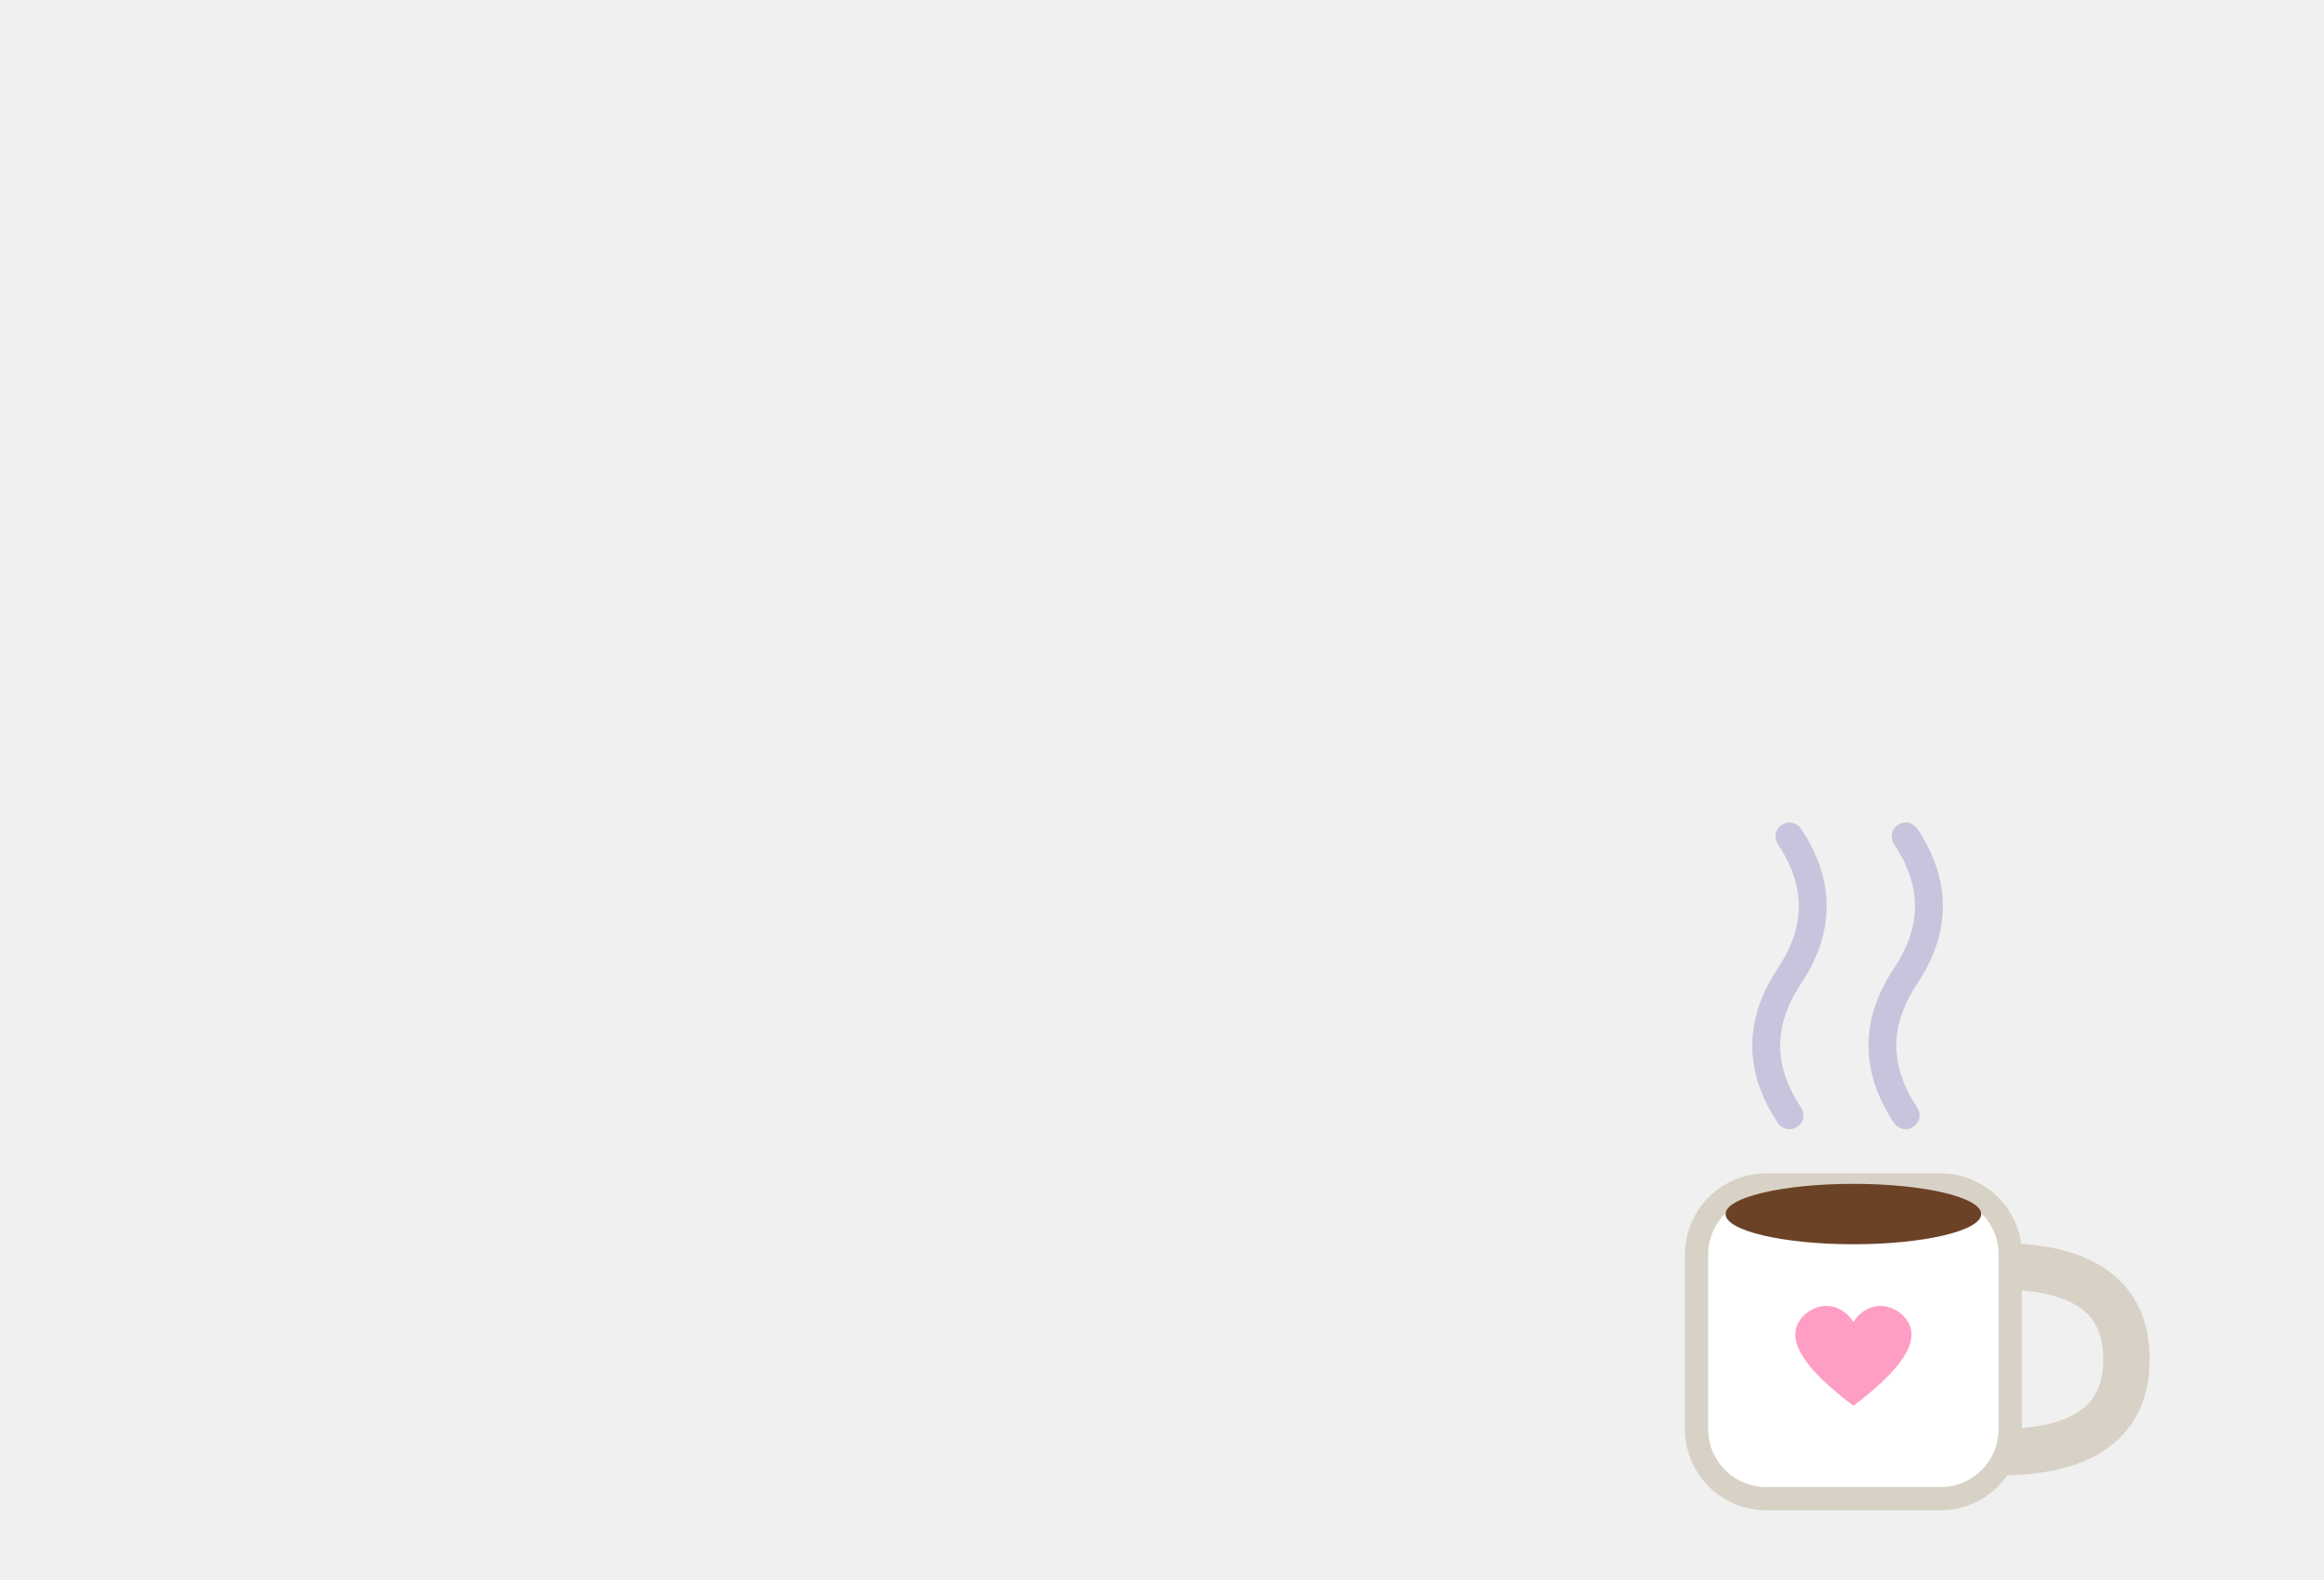
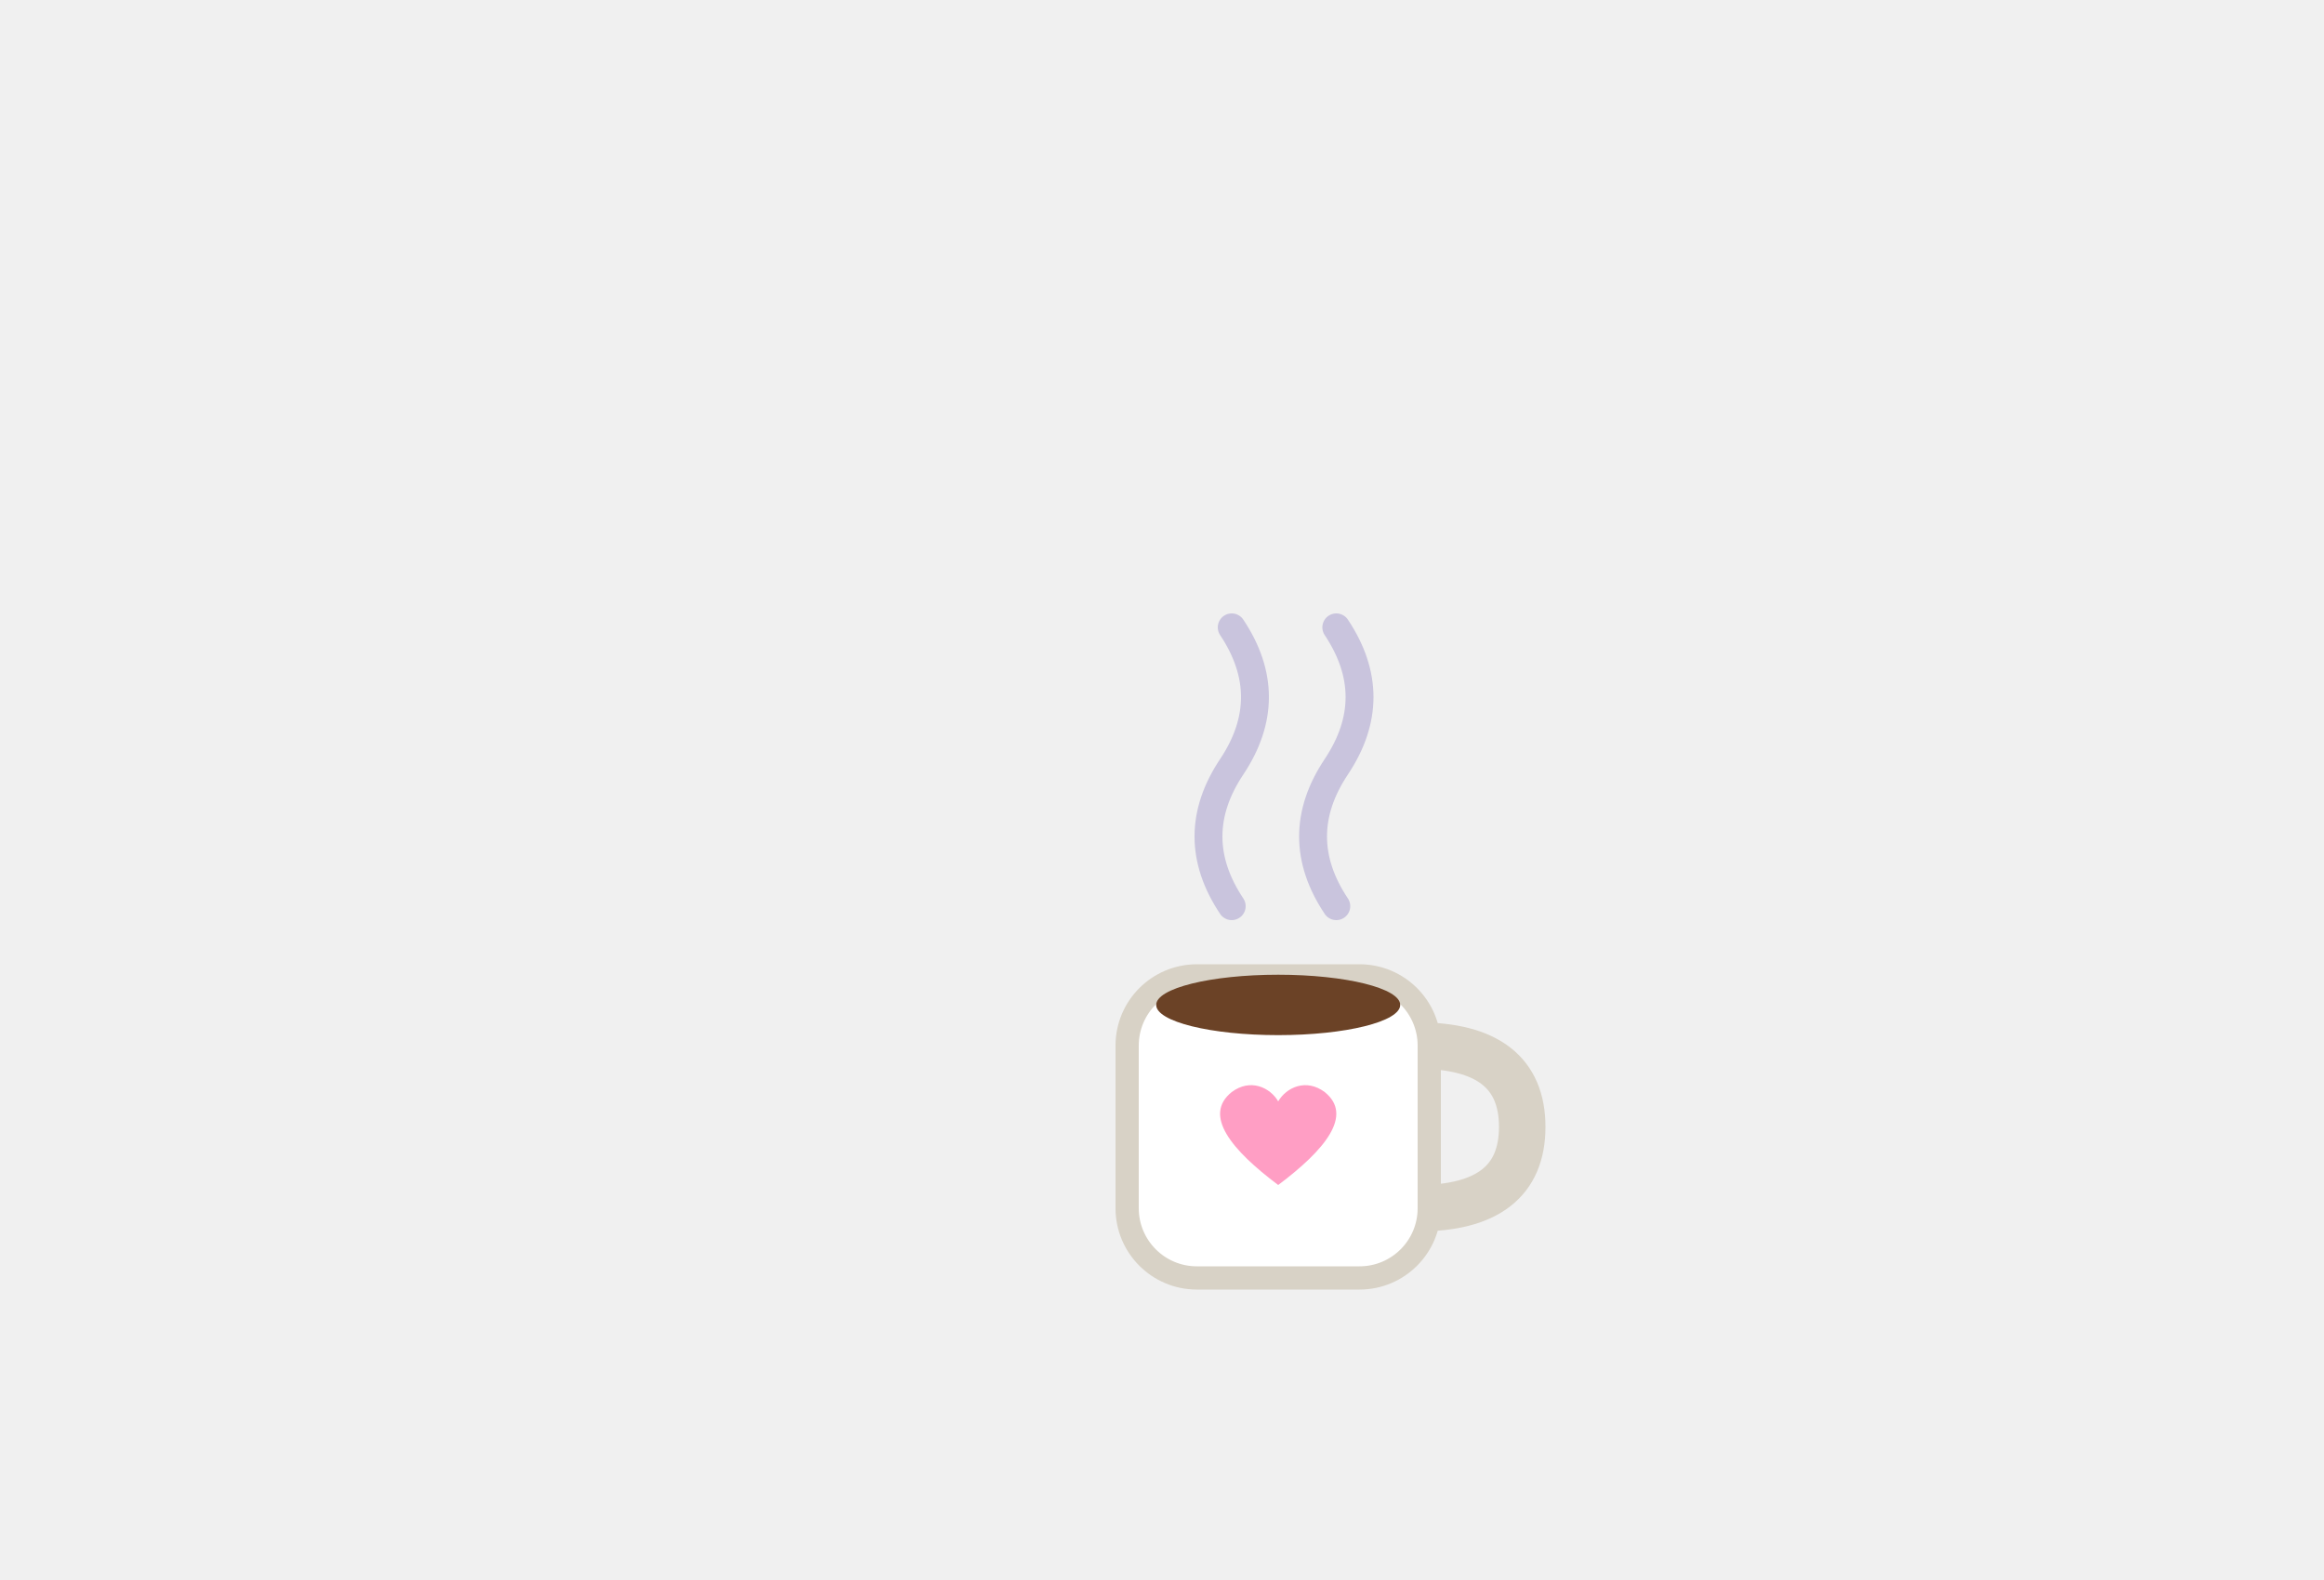
<svg xmlns="http://www.w3.org/2000/svg" viewBox="-20 -14 200 136">
-   <path d="M134 82q-4-6 0-12q4-6 0-12" fill="none" stroke="#c9c4dd" stroke-width="2.4" stroke-linecap="round" />
-   <path d="M144 82q-4-6 0-12q4-6 0-12" fill="none" stroke="#c9c4dd" stroke-width="2.4" stroke-linecap="round" />
-   <path d="M152 95q11 0 11 8q0 8-11 8" fill="none" stroke="#d8d2c6" stroke-width="4" />
-   <rect x="126" y="88" width="27" height="27" rx="6" fill="#fff" stroke="#d8d2c6" stroke-width="2" />
-   <ellipse cx="139.5" cy="90.5" rx="11" ry="2.6" fill="#6b4226" />
-   <path transform="translate(139.5 103) scale(1)" fill="#ff9ec4" d="M0 4C-4 1-6.5-2-4-4C-2.4-5.2-.7-4.4 0-3.2C.7-4.4 2.4-5.2 4-4C6.5-2 4 1 0 4Z" />
+   <path d="M86 64q-4-6 0-12q4-6 0-12" fill="none" stroke="#c9c4dd" stroke-width="2.4" stroke-linecap="round" />
+   <path d="M95 64q-4-6 0-12q4-6 0-12" fill="none" stroke="#c9c4dd" stroke-width="2.4" stroke-linecap="round" />
+   <path d="M102 76q9 0 9 7q0 7-9 7" fill="none" stroke="#d8d2c6" stroke-width="4" />
+   <rect x="77" y="70" width="26" height="26" rx="6" fill="#fff" stroke="#d8d2c6" stroke-width="2" />
+   <ellipse cx="90" cy="72.5" rx="10.5" ry="2.6" fill="#6b4226" />
+   <path transform="translate(90 84) scale(1)" fill="#ff9ec4" d="M0 4C-4 1-6.5-2-4-4C-2.4-5.2-.7-4.4 0-3.2C.7-4.4 2.4-5.2 4-4C6.5-2 4 1 0 4Z" />
</svg>
